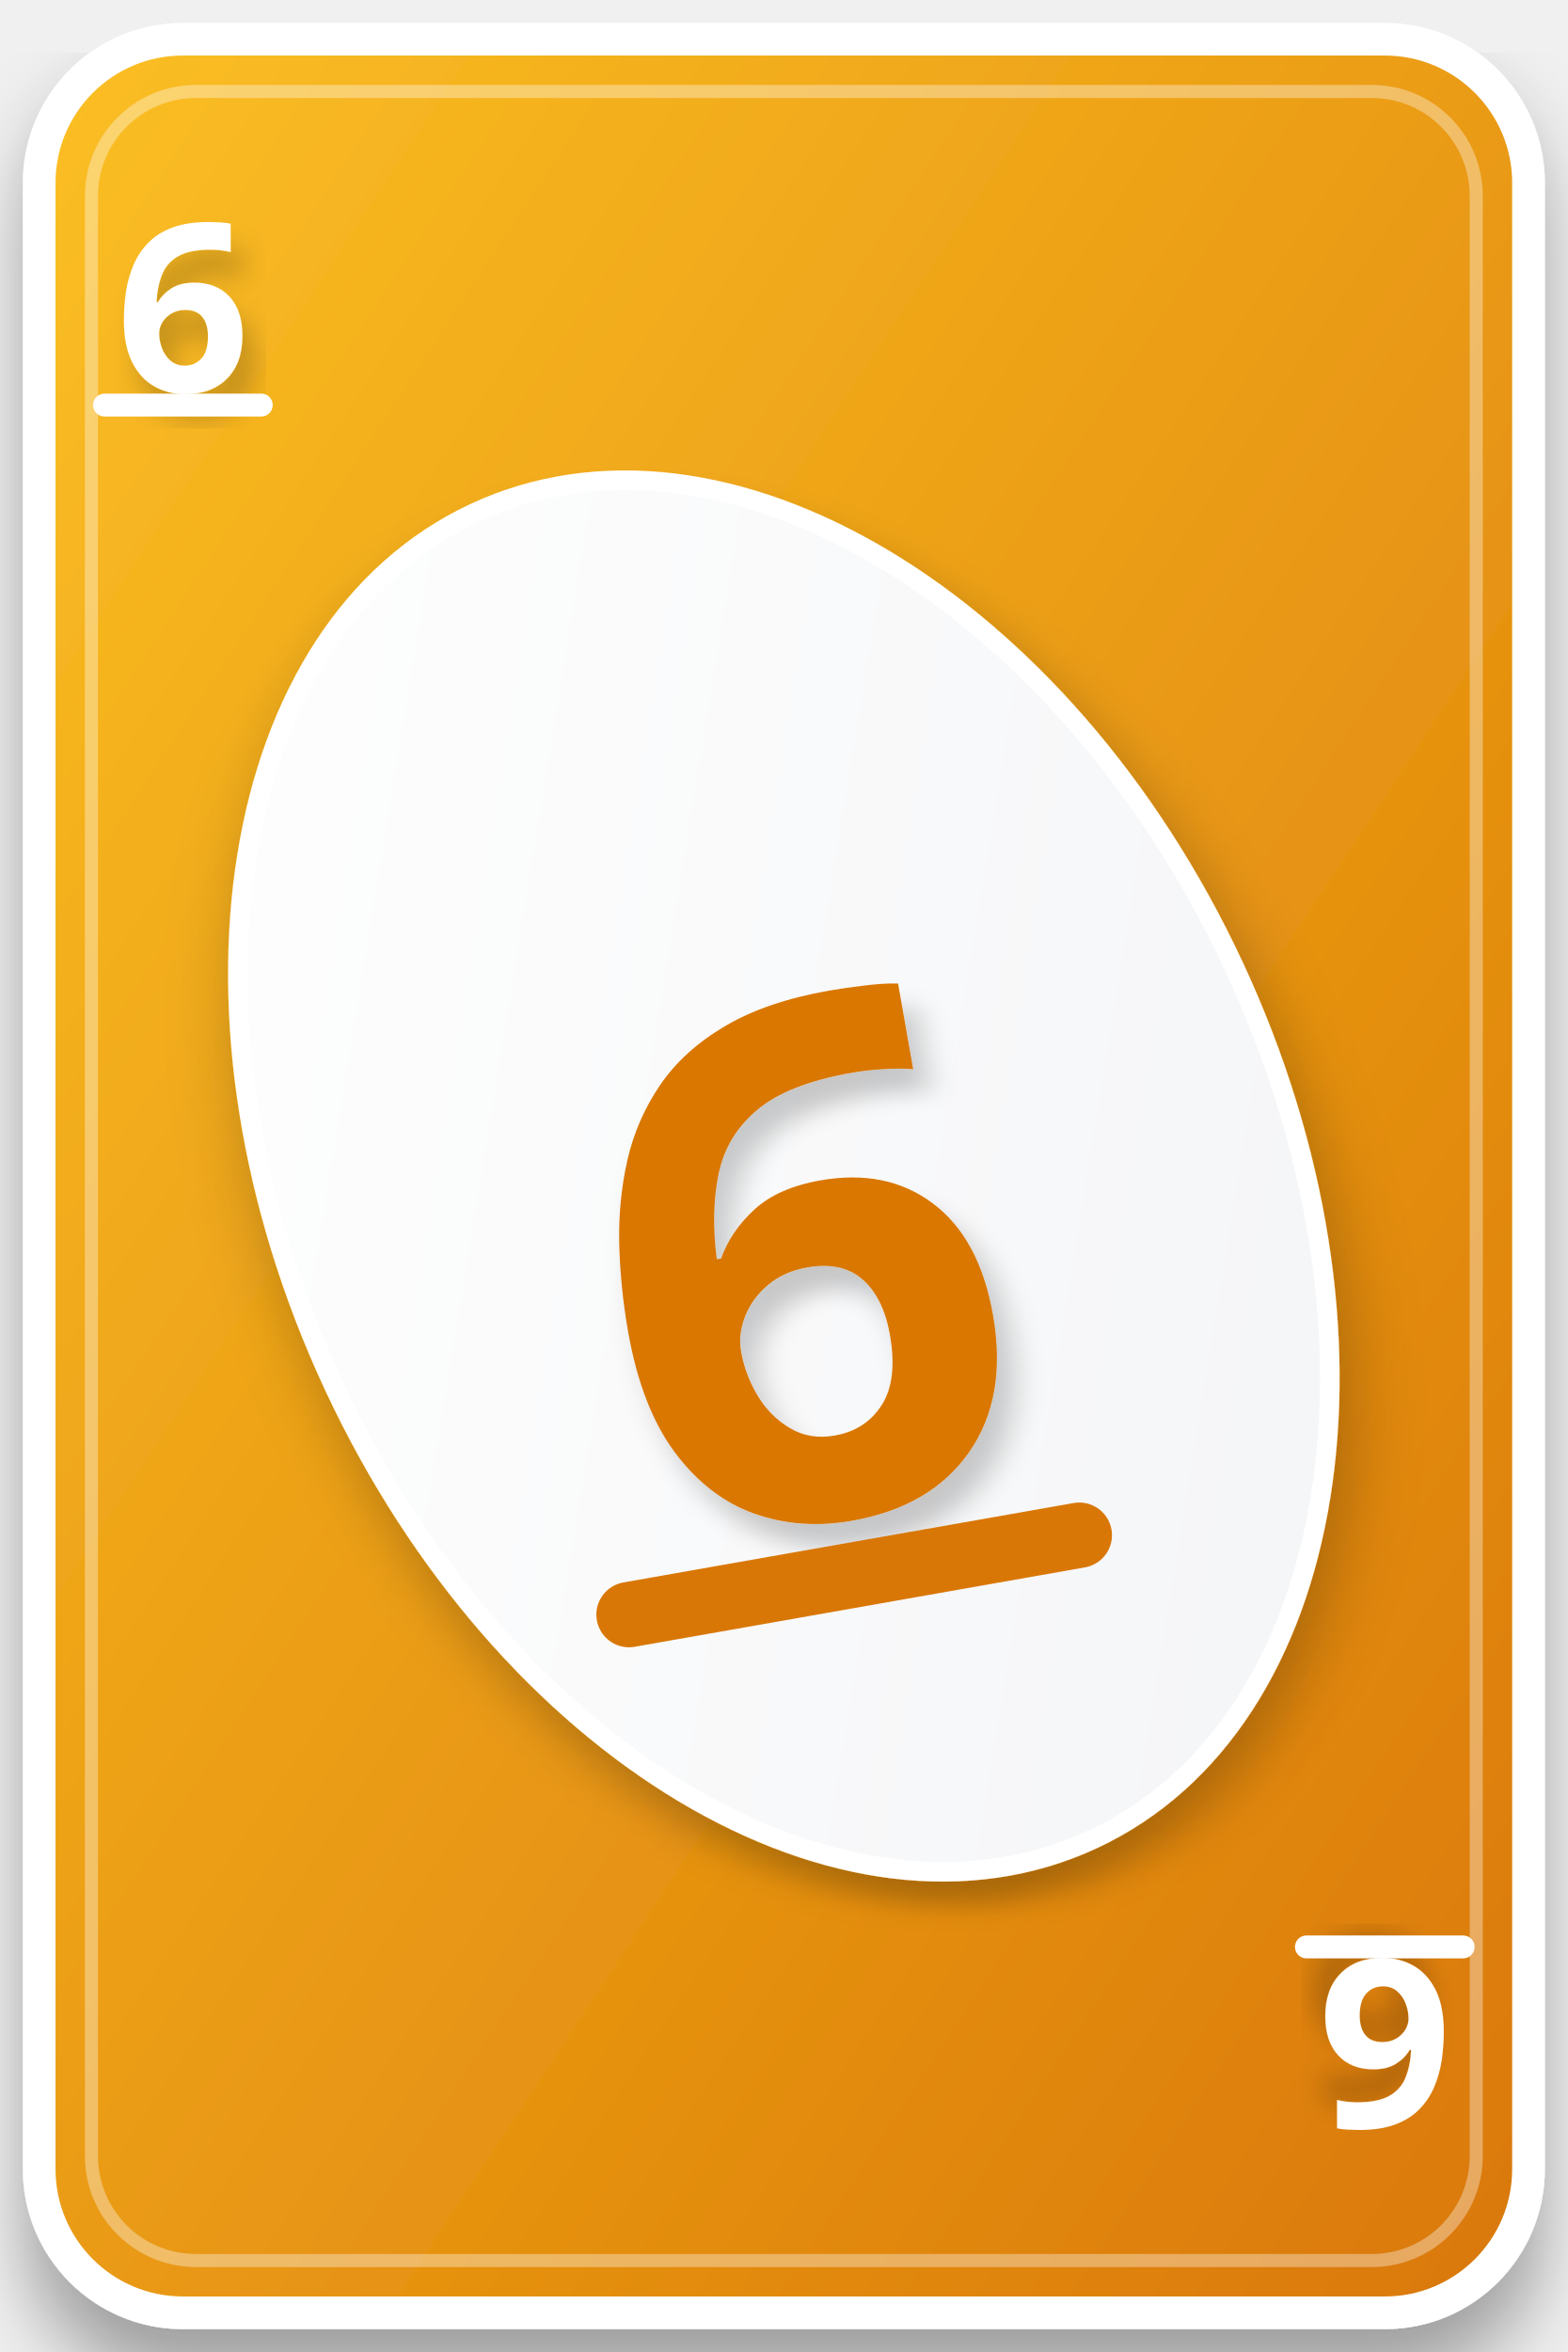
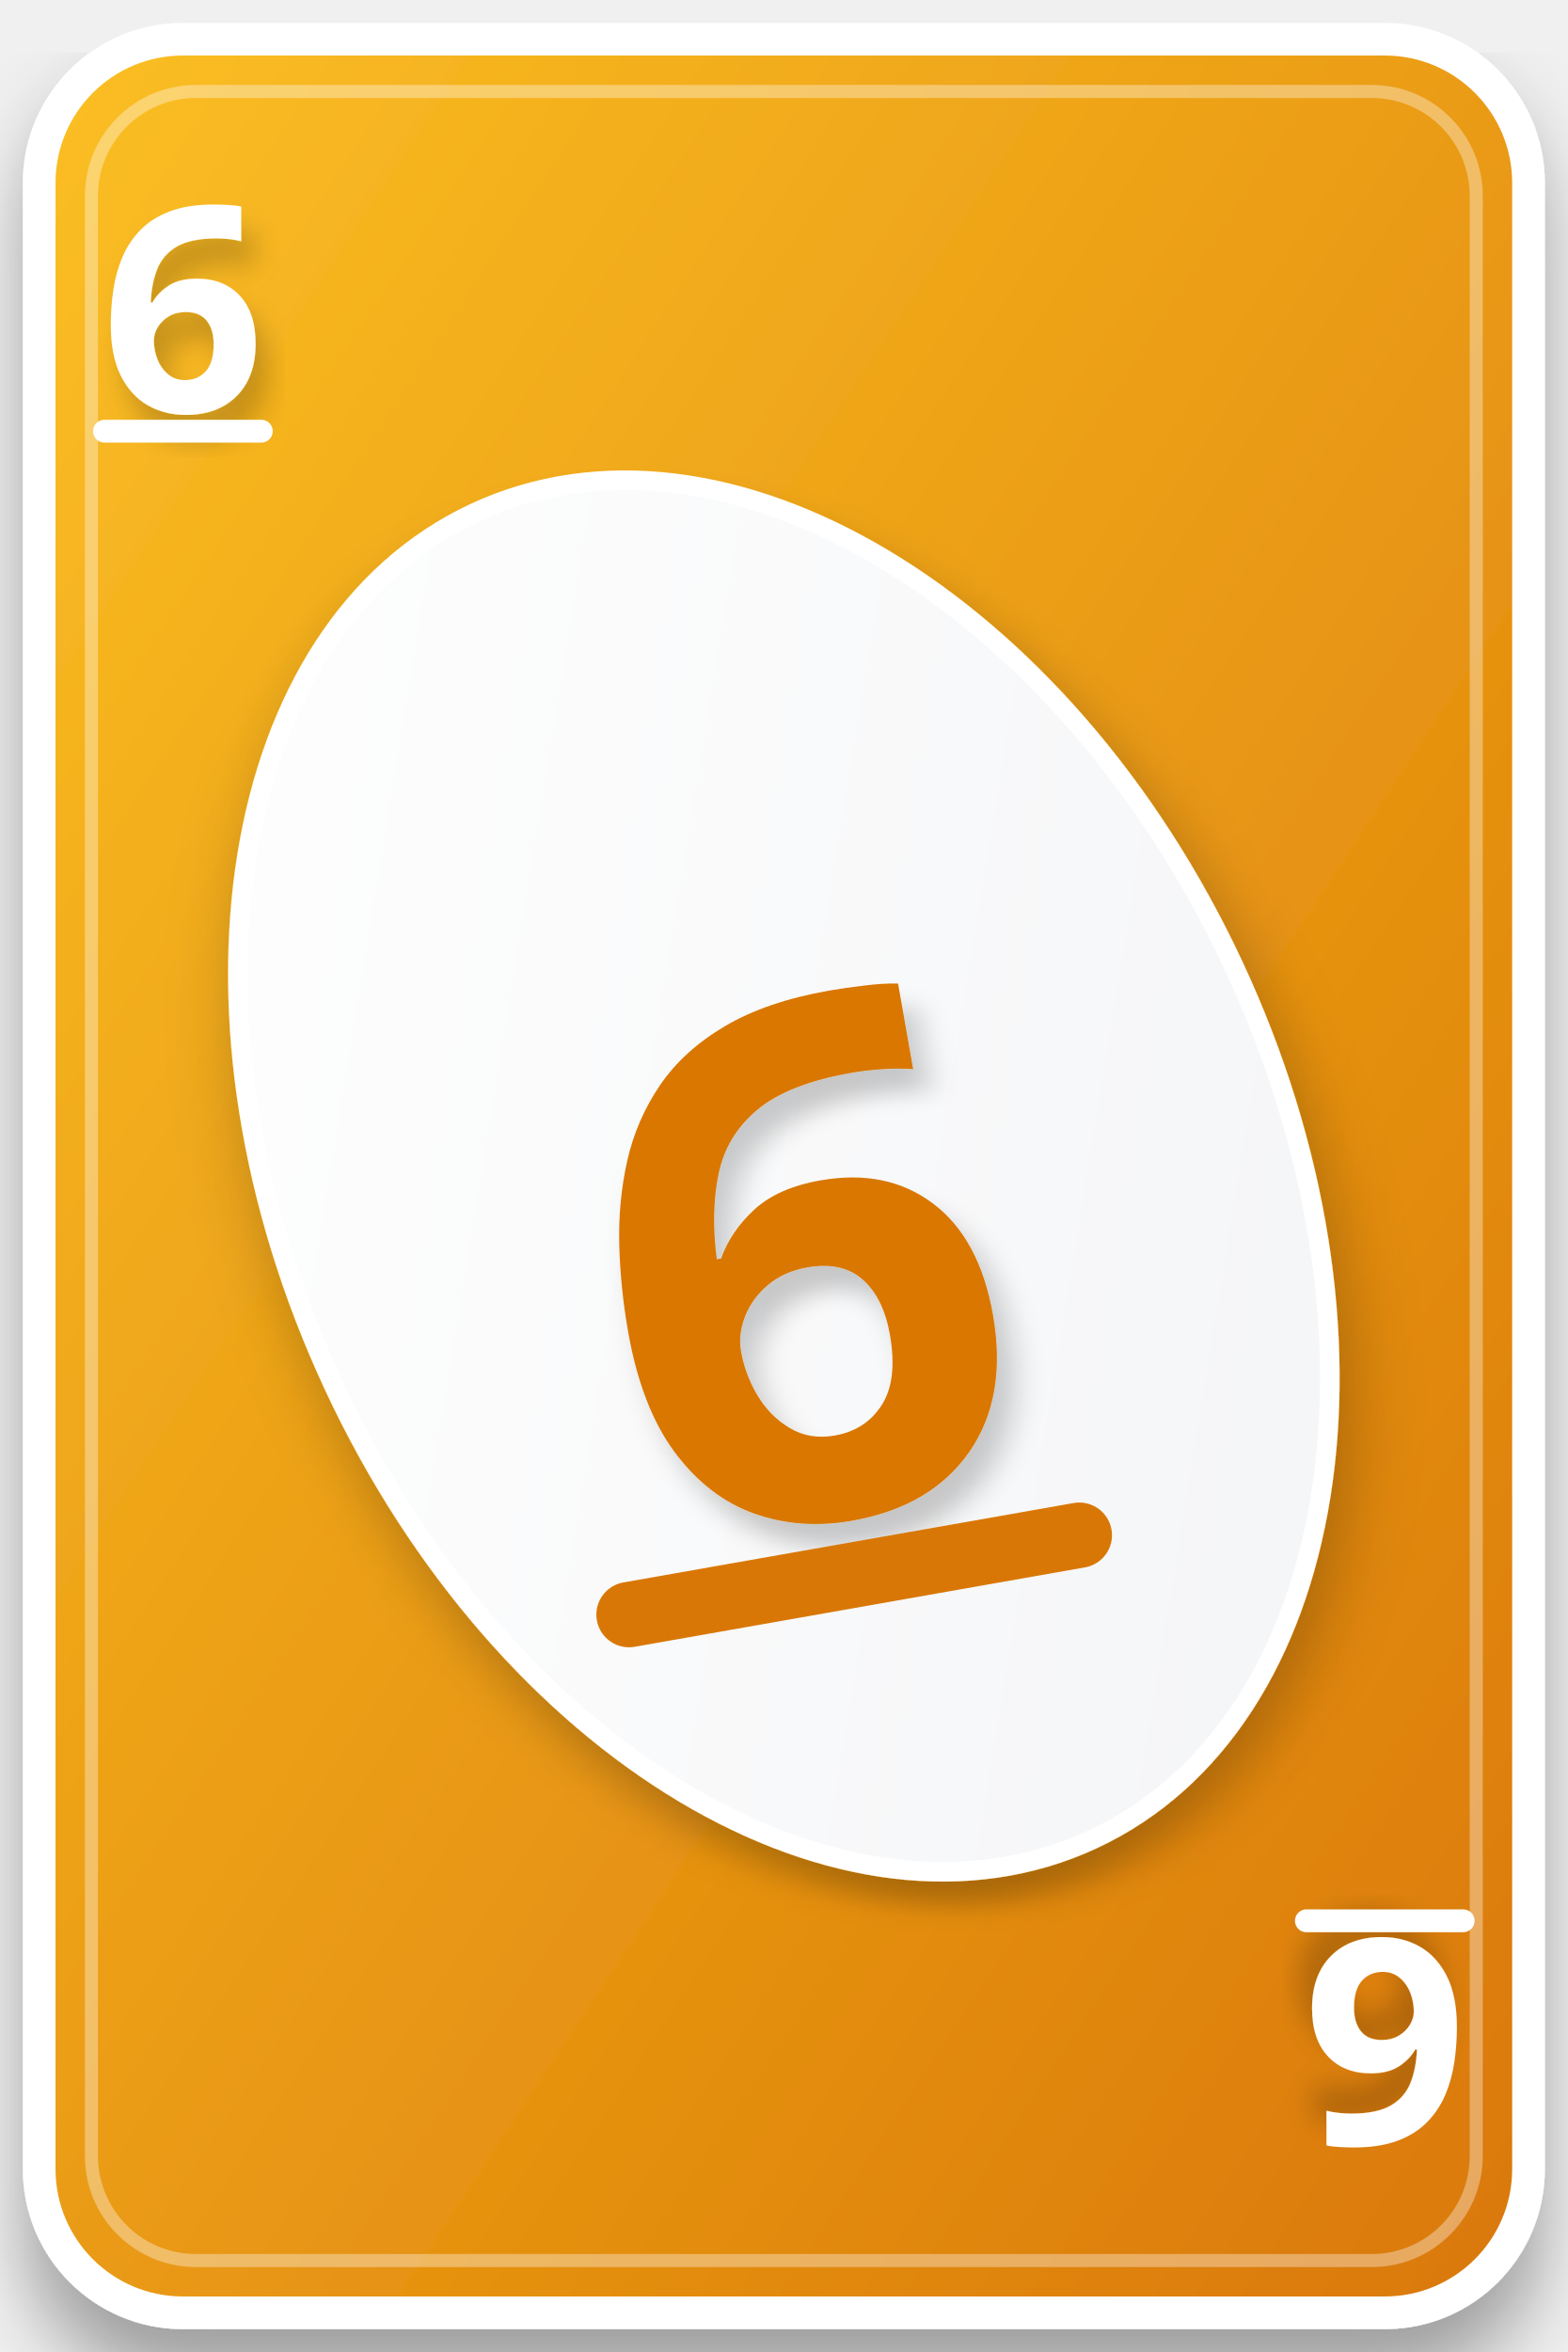
<svg xmlns="http://www.w3.org/2000/svg" viewBox="0 0 240 360" width="240" height="360">
  <defs>
    <linearGradient id="red-grad-yellow_6" x1="0%" y1="0%" x2="100%" y2="100%">
      <stop offset="0%" stop-color="#FF3B5C" />
      <stop offset="100%" stop-color="#C4001E" />
    </linearGradient>
    <linearGradient id="green-grad-yellow_6" x1="0%" y1="0%" x2="100%" y2="100%">
      <stop offset="0%" stop-color="#10B981" />
      <stop offset="100%" stop-color="#046C4E" />
    </linearGradient>
    <linearGradient id="blue-grad-yellow_6" x1="0%" y1="0%" x2="100%" y2="100%">
      <stop offset="0%" stop-color="#3B82F6" />
      <stop offset="100%" stop-color="#1E40AF" />
    </linearGradient>
    <linearGradient id="yellow-grad-yellow_6" x1="0%" y1="0%" x2="100%" y2="100%">
      <stop offset="0%" stop-color="#FBBF24" />
      <stop offset="100%" stop-color="#D97706" />
    </linearGradient>
    <linearGradient id="wild-grad-yellow_6" x1="0%" y1="0%" x2="100%" y2="100%">
      <stop offset="0%" stop-color="#2E2640" />
      <stop offset="100%" stop-color="#110E1C" />
    </linearGradient>
    <linearGradient id="oval-grad-yellow_6" x1="0%" y1="0%" x2="100%" y2="100%">
      <stop offset="0%" stop-color="#FFFFFF" />
      <stop offset="100%" stop-color="#F3F4F6" />
    </linearGradient>
    <linearGradient id="gold-grad-yellow_6" x1="0%" y1="0%" x2="100%" y2="100%">
      <stop offset="0%" stop-color="#FFE259" />
      <stop offset="100%" stop-color="#FFA751" />
    </linearGradient>
    <filter id="card-shadow-yellow_6" x="-10%" y="-10%" width="130%" height="130%">
      <feDropShadow dx="0" dy="8" stdDeviation="6" flood-color="#000000" flood-opacity="0.35" />
    </filter>
    <filter id="oval-shadow-yellow_6" x="-20%" y="-20%" width="140%" height="140%">
      <feDropShadow dx="0" dy="4" stdDeviation="4" flood-color="#000000" flood-opacity="0.25" />
    </filter>
    <filter id="text-shadow-yellow_6" x="-20%" y="-20%" width="140%" height="140%">
      <feDropShadow dx="2" dy="4" stdDeviation="2" flood-color="#000000" flood-opacity="0.2" />
    </filter>
  </defs>
  <rect x="6" y="6" width="228" height="348" rx="22" ry="22" fill="url(#yellow-grad-yellow_6)" stroke="#FFFFFF" stroke-width="5" filter="url(#card-shadow-yellow_6)" />
  <rect x="14" y="14" width="212" height="332" rx="16" ry="16" fill="none" stroke="rgba(255,255,255,0.35)" stroke-width="2" />
  <ellipse cx="120" cy="180" rx="76" ry="112" transform="rotate(-25 120 180)" fill="url(#oval-grad-yellow_6)" stroke="#FFFFFF" stroke-width="3" filter="url(#oval-shadow-yellow_6)" />
  <g transform="translate(120, 180) rotate(-10)">
    <text x="0" y="10" text-anchor="middle" dominant-baseline="central" font-size="110" font-weight="900" font-family="'Arial Black', sans-serif" fill="#D97706" filter="url(#text-shadow-yellow_6)">6</text>
    <line x1="-35" y1="62" x2="35" y2="62" stroke="#D97706" stroke-width="10" stroke-linecap="round" />
  </g>
  <g transform="translate(28, 46)">
-     <text x="0" y="0" text-anchor="middle" dominant-baseline="central" font-size="36" font-weight="900" font-family="'Arial Black', sans-serif" fill="#FFFFFF" filter="url(#text-shadow-yellow_6)">6</text>
-     <line x1="-12" y1="16" x2="12" y2="16" stroke="#FFFFFF" stroke-width="3.5" stroke-linecap="round" />
+     <text x="0" y="0" text-anchor="middle" dominant-baseline="central" font-size="44" font-weight="900" font-family="'Arial Black', sans-serif" fill="#FFFFFF" filter="url(#text-shadow-yellow_6)">6</text>
+     <line x1="-12" y1="20" x2="12" y2="20" stroke="#FFFFFF" stroke-width="3.5" stroke-linecap="round" />
  </g>
  <g transform="translate(212, 314) rotate(180)">
-     <text x="0" y="0" text-anchor="middle" dominant-baseline="central" font-size="36" font-weight="900" font-family="'Arial Black', sans-serif" fill="#FFFFFF" filter="url(#text-shadow-yellow_6)">6</text>
-     <line x1="-12" y1="16" x2="12" y2="16" stroke="#FFFFFF" stroke-width="3.5" stroke-linecap="round" />
+     <text x="0" y="0" text-anchor="middle" dominant-baseline="central" font-size="44" font-weight="900" font-family="'Arial Black', sans-serif" fill="#FFFFFF" filter="url(#text-shadow-yellow_6)">6</text>
+     <line x1="-12" y1="20" x2="12" y2="20" stroke="#FFFFFF" stroke-width="3.5" stroke-linecap="round" />
  </g>
</svg>
